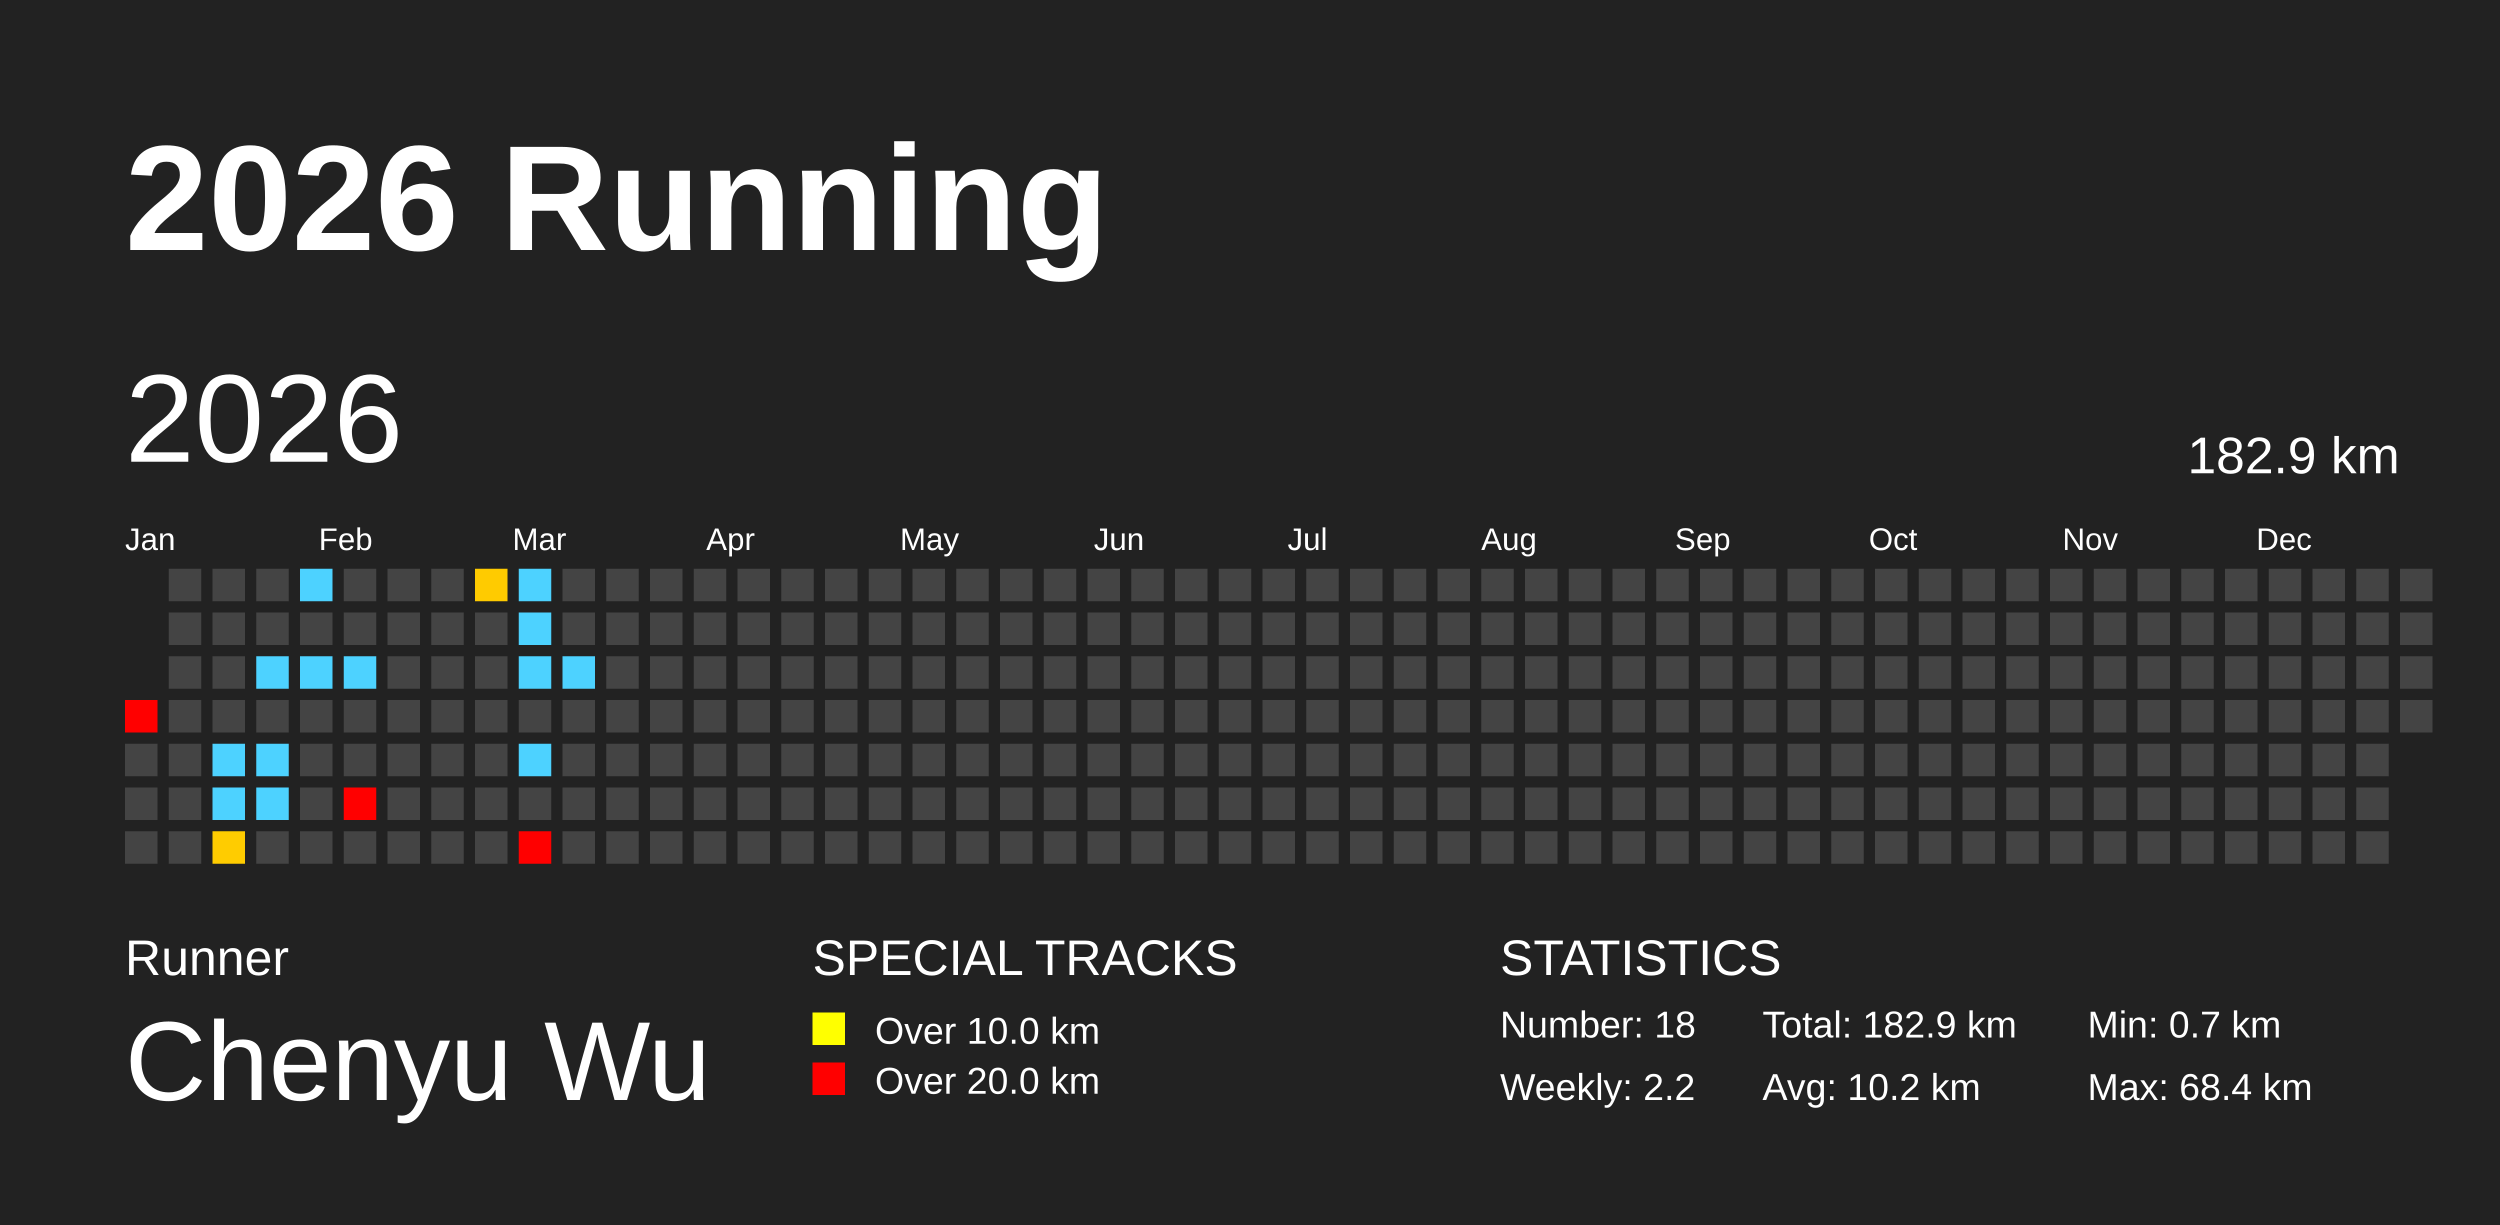
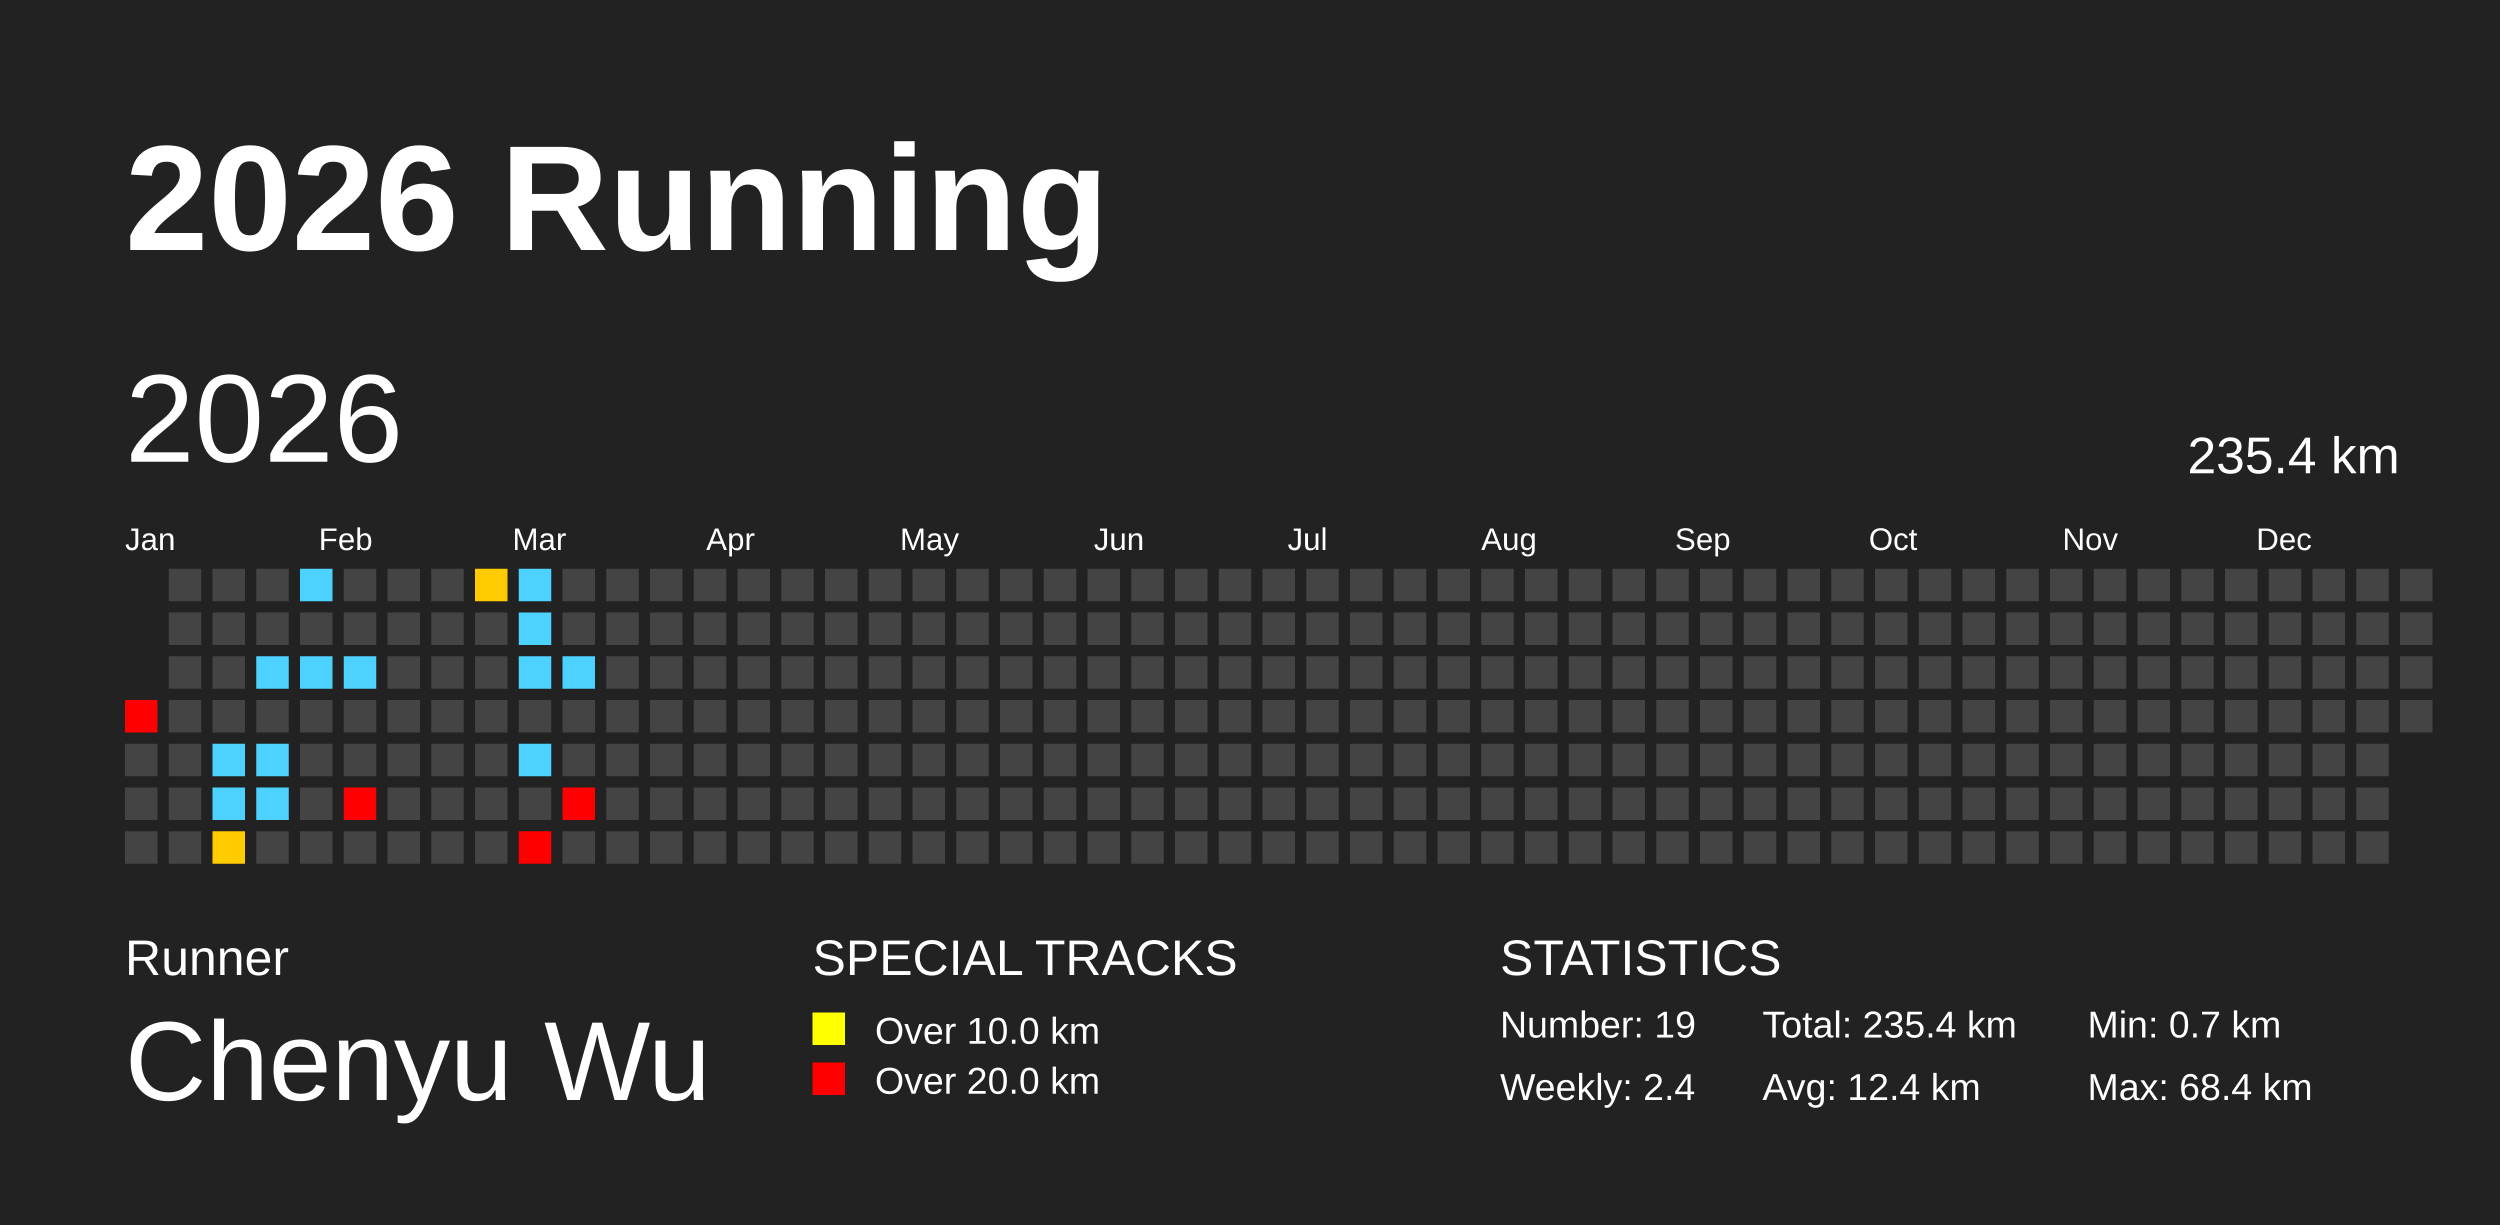
<svg xmlns="http://www.w3.org/2000/svg" baseProfile="full" height="98mm" version="1.1" viewBox="0,0,200,98" width="200mm">
  <defs />
  <rect fill="#222222" height="98" width="200" x="0" y="0" />
  <text fill="#FFFFFF" style="font-size:12px; font-family:Arial; font-weight:bold;" x="10" y="20">2026 Running</text>
  <text fill="#FFFFFF" style="font-size:4px; font-family:Arial" x="10" y="78">Runner</text>
  <text fill="#FFFFFF" style="font-size:9px; font-family:Arial" x="10" y="88">Chenyu Wu</text>
  <text fill="#FFFFFF" style="font-size:4px; font-family:Arial" x="65" y="78">SPECIAL TRACKS</text>
  <rect fill="yellow" height="2.6" width="2.6" x="65" y="81" />
  <text fill="#FFFFFF" style="font-size:3px; font-family:Arial" x="70" y="83.5">Over 10.0 km</text>
  <rect fill="red" height="2.6" width="2.6" x="65" y="85" />
  <text fill="#FFFFFF" style="font-size:3px; font-family:Arial" x="70" y="87.5">Over 20.0 km</text>
  <text fill="#FFFFFF" style="font-size:4px; font-family:Arial" x="120" y="78">STATISTICS</text>
-   <text fill="#FFFFFF" style="font-size:3px; font-family:Arial" x="120" y="83">Number: 18</text>
-   <text fill="#FFFFFF" style="font-size:3px; font-family:Arial" x="120" y="88">Weekly: 2.2</text>
-   <text fill="#FFFFFF" style="font-size:3px; font-family:Arial" x="141" y="83">Total: 182.9 km</text>
-   <text fill="#FFFFFF" style="font-size:3px; font-family:Arial" x="141" y="88">Avg: 10.2 km</text>
+   <text fill="#FFFFFF" style="font-size:3px; font-family:Arial" x="120" y="83">Number: 19</text>
+   <text fill="#FFFFFF" style="font-size:3px; font-family:Arial" x="120" y="88">Weekly: 2.4</text>
+   <text fill="#FFFFFF" style="font-size:3px; font-family:Arial" x="141" y="83">Total: 235.4 km</text>
+   <text fill="#FFFFFF" style="font-size:3px; font-family:Arial" x="141" y="88">Avg: 12.4 km</text>
  <text fill="#FFFFFF" style="font-size:3px; font-family:Arial" x="167" y="83">Min: 0.7 km</text>
  <text fill="#FFFFFF" style="font-size:3px; font-family:Arial" x="167" y="88">Max: 68.4 km</text>
  <text dominant-baseline="hanging" fill="#FFFFFF" style="font-size:10.0px; font-family:Arial;" x="10" y="30">2026</text>
-   <text dominant-baseline="hanging" fill="#FFFFFF" style="font-size:4.125px; font-family:Arial;" x="175" y="35">182.9 km</text>
+   <text dominant-baseline="hanging" fill="#FFFFFF" style="font-size:4.125px; font-family:Arial;" x="175" y="35">235.4 km</text>
  <text fill="#FFFFFF" style="font-size:2.5px; font-family:Arial" x="10.0" y="44">Jan</text>
  <text fill="#FFFFFF" style="font-size:2.5px; font-family:Arial" x="25.5" y="44">Feb</text>
  <text fill="#FFFFFF" style="font-size:2.5px; font-family:Arial" x="41.0" y="44">Mar</text>
  <text fill="#FFFFFF" style="font-size:2.5px; font-family:Arial" x="56.5" y="44">Apr</text>
  <text fill="#FFFFFF" style="font-size:2.5px; font-family:Arial" x="72.0" y="44">May</text>
  <text fill="#FFFFFF" style="font-size:2.5px; font-family:Arial" x="87.5" y="44">Jun</text>
  <text fill="#FFFFFF" style="font-size:2.5px; font-family:Arial" x="103.0" y="44">Jul</text>
  <text fill="#FFFFFF" style="font-size:2.5px; font-family:Arial" x="118.5" y="44">Aug</text>
  <text fill="#FFFFFF" style="font-size:2.5px; font-family:Arial" x="134.0" y="44">Sep</text>
  <text fill="#FFFFFF" style="font-size:2.5px; font-family:Arial" x="149.5" y="44">Oct</text>
  <text fill="#FFFFFF" style="font-size:2.5px; font-family:Arial" x="165.0" y="44">Nov</text>
  <text fill="#FFFFFF" style="font-size:2.5px; font-family:Arial" x="180.5" y="44">Dec</text>
  <rect fill="red" height="2.6" width="2.6" x="10.0" y="56.0" />
  <rect fill="#444444" height="2.6" width="2.6" x="10.0" y="59.5" />
  <rect fill="#444444" height="2.6" width="2.6" x="10.0" y="63.0" />
  <rect fill="#444444" height="2.6" width="2.6" x="10.0" y="66.5" />
  <rect fill="#444444" height="2.6" width="2.6" x="13.5" y="45.5" />
  <rect fill="#444444" height="2.6" width="2.6" x="13.5" y="49.0" />
  <rect fill="#444444" height="2.6" width="2.6" x="13.5" y="52.5" />
  <rect fill="#444444" height="2.6" width="2.6" x="13.5" y="56.0" />
  <rect fill="#444444" height="2.6" width="2.6" x="13.5" y="59.5" />
  <rect fill="#444444" height="2.6" width="2.6" x="13.5" y="63.0" />
  <rect fill="#444444" height="2.6" width="2.6" x="13.5" y="66.5" />
  <rect fill="#444444" height="2.6" width="2.6" x="17.0" y="45.5" />
  <rect fill="#444444" height="2.6" width="2.6" x="17.0" y="49.0" />
  <rect fill="#444444" height="2.6" width="2.6" x="17.0" y="52.5" />
  <rect fill="#444444" height="2.6" width="2.6" x="17.0" y="56.0" />
  <rect fill="#4dd2ff" height="2.6" width="2.6" x="17.0" y="59.5" />
  <rect fill="#4dd2ff" height="2.6" width="2.6" x="17.0" y="63.0" />
  <rect fill="#ffcc00" height="2.6" width="2.6" x="17.0" y="66.5" />
  <rect fill="#444444" height="2.6" width="2.6" x="20.5" y="45.5" />
  <rect fill="#444444" height="2.6" width="2.6" x="20.5" y="49.0" />
  <rect fill="#4dd2ff" height="2.6" width="2.6" x="20.5" y="52.5" />
  <rect fill="#444444" height="2.6" width="2.6" x="20.5" y="56.0" />
  <rect fill="#4dd2ff" height="2.6" width="2.6" x="20.5" y="59.5" />
  <rect fill="#4dd2ff" height="2.6" width="2.6" x="20.5" y="63.0" />
  <rect fill="#444444" height="2.6" width="2.6" x="20.5" y="66.5" />
  <rect fill="#4dd2ff" height="2.6" width="2.6" x="24.0" y="45.5" />
  <rect fill="#444444" height="2.6" width="2.6" x="24.0" y="49.0" />
  <rect fill="#4dd2ff" height="2.6" width="2.6" x="24.0" y="52.5" />
  <rect fill="#444444" height="2.6" width="2.6" x="24.0" y="56.0" />
  <rect fill="#444444" height="2.6" width="2.6" x="24.0" y="59.5" />
  <rect fill="#444444" height="2.6" width="2.6" x="24.0" y="63.0" />
  <rect fill="#444444" height="2.6" width="2.6" x="24.0" y="66.5" />
  <rect fill="#444444" height="2.6" width="2.6" x="27.5" y="45.5" />
  <rect fill="#444444" height="2.6" width="2.6" x="27.5" y="49.0" />
  <rect fill="#4dd2ff" height="2.6" width="2.6" x="27.5" y="52.5" />
  <rect fill="#444444" height="2.6" width="2.6" x="27.5" y="56.0" />
  <rect fill="#444444" height="2.6" width="2.6" x="27.5" y="59.5" />
  <rect fill="red" height="2.6" width="2.6" x="27.5" y="63.0" />
  <rect fill="#444444" height="2.6" width="2.6" x="27.5" y="66.5" />
  <rect fill="#444444" height="2.6" width="2.6" x="31.0" y="45.5" />
  <rect fill="#444444" height="2.6" width="2.6" x="31.0" y="49.0" />
  <rect fill="#444444" height="2.6" width="2.6" x="31.0" y="52.5" />
  <rect fill="#444444" height="2.6" width="2.6" x="31.0" y="56.0" />
  <rect fill="#444444" height="2.6" width="2.6" x="31.0" y="59.5" />
  <rect fill="#444444" height="2.6" width="2.6" x="31.0" y="63.0" />
  <rect fill="#444444" height="2.6" width="2.6" x="31.0" y="66.5" />
  <rect fill="#444444" height="2.6" width="2.6" x="34.5" y="45.5" />
  <rect fill="#444444" height="2.6" width="2.6" x="34.5" y="49.0" />
  <rect fill="#444444" height="2.6" width="2.6" x="34.5" y="52.5" />
  <rect fill="#444444" height="2.6" width="2.6" x="34.5" y="56.0" />
  <rect fill="#444444" height="2.6" width="2.6" x="34.5" y="59.5" />
  <rect fill="#444444" height="2.6" width="2.6" x="34.5" y="63.0" />
  <rect fill="#444444" height="2.6" width="2.6" x="34.5" y="66.5" />
  <rect fill="#ffcb00" height="2.6" width="2.6" x="38.0" y="45.5" />
  <rect fill="#444444" height="2.6" width="2.6" x="38.0" y="49.0" />
  <rect fill="#444444" height="2.6" width="2.6" x="38.0" y="52.5" />
  <rect fill="#444444" height="2.6" width="2.6" x="38.0" y="56.0" />
  <rect fill="#444444" height="2.6" width="2.6" x="38.0" y="59.5" />
  <rect fill="#444444" height="2.6" width="2.6" x="38.0" y="63.0" />
  <rect fill="#444444" height="2.6" width="2.6" x="38.0" y="66.5" />
  <rect fill="#4dd2ff" height="2.6" width="2.6" x="41.5" y="45.5" />
  <rect fill="#4dd2ff" height="2.6" width="2.6" x="41.5" y="49.0" />
  <rect fill="#4dd2ff" height="2.6" width="2.6" x="41.5" y="52.5" />
  <rect fill="#444444" height="2.6" width="2.6" x="41.5" y="56.0" />
  <rect fill="#4dd2ff" height="2.6" width="2.6" x="41.5" y="59.5" />
  <rect fill="#444444" height="2.6" width="2.6" x="41.5" y="63.0" />
  <rect fill="red" height="2.6" width="2.6" x="41.5" y="66.5" />
  <rect fill="#444444" height="2.6" width="2.6" x="45.0" y="45.5" />
  <rect fill="#444444" height="2.6" width="2.6" x="45.0" y="49.0" />
  <rect fill="#4dd2ff" height="2.6" width="2.6" x="45.0" y="52.5" />
  <rect fill="#444444" height="2.6" width="2.6" x="45.0" y="56.0" />
  <rect fill="#444444" height="2.6" width="2.6" x="45.0" y="59.5" />
-   <rect fill="#444444" height="2.6" width="2.6" x="45.0" y="63.0" />
+   <rect fill="red" height="2.6" width="2.6" x="45.0" y="63.0" />
  <rect fill="#444444" height="2.6" width="2.6" x="45.0" y="66.5" />
  <rect fill="#444444" height="2.6" width="2.6" x="48.5" y="45.5" />
  <rect fill="#444444" height="2.6" width="2.6" x="48.5" y="49.0" />
  <rect fill="#444444" height="2.6" width="2.6" x="48.5" y="52.5" />
  <rect fill="#444444" height="2.6" width="2.6" x="48.5" y="56.0" />
  <rect fill="#444444" height="2.6" width="2.6" x="48.5" y="59.5" />
  <rect fill="#444444" height="2.6" width="2.6" x="48.5" y="63.0" />
  <rect fill="#444444" height="2.6" width="2.6" x="48.5" y="66.5" />
  <rect fill="#444444" height="2.6" width="2.6" x="52.0" y="45.5" />
  <rect fill="#444444" height="2.6" width="2.6" x="52.0" y="49.0" />
  <rect fill="#444444" height="2.6" width="2.6" x="52.0" y="52.5" />
  <rect fill="#444444" height="2.6" width="2.6" x="52.0" y="56.0" />
  <rect fill="#444444" height="2.6" width="2.6" x="52.0" y="59.5" />
  <rect fill="#444444" height="2.6" width="2.6" x="52.0" y="63.0" />
  <rect fill="#444444" height="2.6" width="2.6" x="52.0" y="66.5" />
  <rect fill="#444444" height="2.6" width="2.6" x="55.5" y="45.5" />
  <rect fill="#444444" height="2.6" width="2.6" x="55.5" y="49.0" />
  <rect fill="#444444" height="2.6" width="2.6" x="55.5" y="52.5" />
  <rect fill="#444444" height="2.6" width="2.6" x="55.5" y="56.0" />
  <rect fill="#444444" height="2.6" width="2.6" x="55.5" y="59.5" />
  <rect fill="#444444" height="2.6" width="2.6" x="55.5" y="63.0" />
  <rect fill="#444444" height="2.6" width="2.6" x="55.5" y="66.5" />
  <rect fill="#444444" height="2.6" width="2.6" x="59.0" y="45.5" />
  <rect fill="#444444" height="2.6" width="2.6" x="59.0" y="49.0" />
  <rect fill="#444444" height="2.6" width="2.6" x="59.0" y="52.5" />
  <rect fill="#444444" height="2.6" width="2.6" x="59.0" y="56.0" />
  <rect fill="#444444" height="2.6" width="2.6" x="59.0" y="59.5" />
  <rect fill="#444444" height="2.6" width="2.6" x="59.0" y="63.0" />
  <rect fill="#444444" height="2.6" width="2.6" x="59.0" y="66.5" />
  <rect fill="#444444" height="2.6" width="2.6" x="62.5" y="45.5" />
  <rect fill="#444444" height="2.6" width="2.6" x="62.5" y="49.0" />
  <rect fill="#444444" height="2.6" width="2.6" x="62.5" y="52.5" />
  <rect fill="#444444" height="2.6" width="2.6" x="62.5" y="56.0" />
  <rect fill="#444444" height="2.6" width="2.6" x="62.5" y="59.5" />
  <rect fill="#444444" height="2.6" width="2.6" x="62.5" y="63.0" />
  <rect fill="#444444" height="2.6" width="2.6" x="62.5" y="66.5" />
  <rect fill="#444444" height="2.6" width="2.6" x="66.0" y="45.5" />
  <rect fill="#444444" height="2.6" width="2.6" x="66.0" y="49.0" />
  <rect fill="#444444" height="2.6" width="2.6" x="66.0" y="52.5" />
  <rect fill="#444444" height="2.6" width="2.6" x="66.0" y="56.0" />
  <rect fill="#444444" height="2.6" width="2.6" x="66.0" y="59.5" />
  <rect fill="#444444" height="2.6" width="2.6" x="66.0" y="63.0" />
  <rect fill="#444444" height="2.6" width="2.6" x="66.0" y="66.5" />
  <rect fill="#444444" height="2.6" width="2.6" x="69.5" y="45.5" />
  <rect fill="#444444" height="2.6" width="2.6" x="69.5" y="49.0" />
  <rect fill="#444444" height="2.6" width="2.6" x="69.5" y="52.5" />
  <rect fill="#444444" height="2.6" width="2.6" x="69.5" y="56.0" />
  <rect fill="#444444" height="2.6" width="2.6" x="69.5" y="59.5" />
  <rect fill="#444444" height="2.6" width="2.6" x="69.5" y="63.0" />
  <rect fill="#444444" height="2.6" width="2.6" x="69.5" y="66.5" />
  <rect fill="#444444" height="2.6" width="2.6" x="73.0" y="45.5" />
  <rect fill="#444444" height="2.6" width="2.6" x="73.0" y="49.0" />
  <rect fill="#444444" height="2.6" width="2.6" x="73.0" y="52.5" />
  <rect fill="#444444" height="2.6" width="2.6" x="73.0" y="56.0" />
  <rect fill="#444444" height="2.6" width="2.6" x="73.0" y="59.5" />
  <rect fill="#444444" height="2.6" width="2.6" x="73.0" y="63.0" />
  <rect fill="#444444" height="2.6" width="2.6" x="73.0" y="66.5" />
  <rect fill="#444444" height="2.6" width="2.6" x="76.5" y="45.5" />
  <rect fill="#444444" height="2.6" width="2.6" x="76.5" y="49.0" />
  <rect fill="#444444" height="2.6" width="2.6" x="76.5" y="52.5" />
  <rect fill="#444444" height="2.6" width="2.6" x="76.5" y="56.0" />
  <rect fill="#444444" height="2.6" width="2.6" x="76.5" y="59.5" />
  <rect fill="#444444" height="2.6" width="2.6" x="76.5" y="63.0" />
  <rect fill="#444444" height="2.6" width="2.6" x="76.5" y="66.5" />
  <rect fill="#444444" height="2.6" width="2.6" x="80.0" y="45.5" />
  <rect fill="#444444" height="2.6" width="2.6" x="80.0" y="49.0" />
  <rect fill="#444444" height="2.6" width="2.6" x="80.0" y="52.5" />
  <rect fill="#444444" height="2.6" width="2.6" x="80.0" y="56.0" />
  <rect fill="#444444" height="2.6" width="2.6" x="80.0" y="59.5" />
  <rect fill="#444444" height="2.6" width="2.6" x="80.0" y="63.0" />
  <rect fill="#444444" height="2.6" width="2.6" x="80.0" y="66.5" />
  <rect fill="#444444" height="2.6" width="2.6" x="83.5" y="45.5" />
  <rect fill="#444444" height="2.6" width="2.6" x="83.5" y="49.0" />
  <rect fill="#444444" height="2.6" width="2.6" x="83.5" y="52.5" />
  <rect fill="#444444" height="2.6" width="2.6" x="83.5" y="56.0" />
  <rect fill="#444444" height="2.6" width="2.6" x="83.5" y="59.5" />
  <rect fill="#444444" height="2.6" width="2.6" x="83.5" y="63.0" />
  <rect fill="#444444" height="2.6" width="2.6" x="83.5" y="66.5" />
  <rect fill="#444444" height="2.6" width="2.6" x="87.0" y="45.5" />
  <rect fill="#444444" height="2.6" width="2.6" x="87.0" y="49.0" />
  <rect fill="#444444" height="2.6" width="2.6" x="87.0" y="52.5" />
  <rect fill="#444444" height="2.6" width="2.6" x="87.0" y="56.0" />
  <rect fill="#444444" height="2.6" width="2.6" x="87.0" y="59.5" />
  <rect fill="#444444" height="2.6" width="2.6" x="87.0" y="63.0" />
  <rect fill="#444444" height="2.6" width="2.6" x="87.0" y="66.5" />
  <rect fill="#444444" height="2.6" width="2.6" x="90.5" y="45.5" />
  <rect fill="#444444" height="2.6" width="2.6" x="90.5" y="49.0" />
  <rect fill="#444444" height="2.6" width="2.6" x="90.5" y="52.5" />
  <rect fill="#444444" height="2.6" width="2.6" x="90.5" y="56.0" />
  <rect fill="#444444" height="2.6" width="2.6" x="90.5" y="59.5" />
  <rect fill="#444444" height="2.6" width="2.6" x="90.5" y="63.0" />
  <rect fill="#444444" height="2.6" width="2.6" x="90.5" y="66.5" />
  <rect fill="#444444" height="2.6" width="2.6" x="94.0" y="45.5" />
  <rect fill="#444444" height="2.6" width="2.6" x="94.0" y="49.0" />
  <rect fill="#444444" height="2.6" width="2.6" x="94.0" y="52.5" />
  <rect fill="#444444" height="2.6" width="2.6" x="94.0" y="56.0" />
  <rect fill="#444444" height="2.6" width="2.6" x="94.0" y="59.5" />
  <rect fill="#444444" height="2.6" width="2.6" x="94.0" y="63.0" />
  <rect fill="#444444" height="2.6" width="2.6" x="94.0" y="66.5" />
  <rect fill="#444444" height="2.6" width="2.6" x="97.5" y="45.5" />
  <rect fill="#444444" height="2.6" width="2.6" x="97.5" y="49.0" />
  <rect fill="#444444" height="2.6" width="2.6" x="97.5" y="52.5" />
  <rect fill="#444444" height="2.6" width="2.6" x="97.5" y="56.0" />
  <rect fill="#444444" height="2.6" width="2.6" x="97.5" y="59.5" />
  <rect fill="#444444" height="2.6" width="2.6" x="97.5" y="63.0" />
  <rect fill="#444444" height="2.6" width="2.6" x="97.5" y="66.5" />
  <rect fill="#444444" height="2.6" width="2.6" x="101.0" y="45.5" />
  <rect fill="#444444" height="2.6" width="2.6" x="101.0" y="49.0" />
  <rect fill="#444444" height="2.6" width="2.6" x="101.0" y="52.5" />
  <rect fill="#444444" height="2.6" width="2.6" x="101.0" y="56.0" />
  <rect fill="#444444" height="2.6" width="2.6" x="101.0" y="59.5" />
  <rect fill="#444444" height="2.6" width="2.6" x="101.0" y="63.0" />
  <rect fill="#444444" height="2.6" width="2.6" x="101.0" y="66.5" />
  <rect fill="#444444" height="2.6" width="2.6" x="104.5" y="45.5" />
  <rect fill="#444444" height="2.6" width="2.6" x="104.5" y="49.0" />
  <rect fill="#444444" height="2.6" width="2.6" x="104.5" y="52.5" />
  <rect fill="#444444" height="2.6" width="2.6" x="104.5" y="56.0" />
  <rect fill="#444444" height="2.6" width="2.6" x="104.5" y="59.5" />
  <rect fill="#444444" height="2.6" width="2.6" x="104.5" y="63.0" />
  <rect fill="#444444" height="2.6" width="2.6" x="104.5" y="66.5" />
  <rect fill="#444444" height="2.6" width="2.6" x="108.0" y="45.5" />
  <rect fill="#444444" height="2.6" width="2.6" x="108.0" y="49.0" />
  <rect fill="#444444" height="2.6" width="2.6" x="108.0" y="52.5" />
  <rect fill="#444444" height="2.6" width="2.6" x="108.0" y="56.0" />
  <rect fill="#444444" height="2.6" width="2.6" x="108.0" y="59.5" />
  <rect fill="#444444" height="2.6" width="2.6" x="108.0" y="63.0" />
  <rect fill="#444444" height="2.6" width="2.6" x="108.0" y="66.5" />
  <rect fill="#444444" height="2.6" width="2.6" x="111.5" y="45.5" />
  <rect fill="#444444" height="2.6" width="2.6" x="111.5" y="49.0" />
  <rect fill="#444444" height="2.6" width="2.6" x="111.5" y="52.5" />
  <rect fill="#444444" height="2.6" width="2.6" x="111.5" y="56.0" />
  <rect fill="#444444" height="2.6" width="2.6" x="111.5" y="59.5" />
  <rect fill="#444444" height="2.6" width="2.6" x="111.5" y="63.0" />
  <rect fill="#444444" height="2.6" width="2.6" x="111.5" y="66.5" />
  <rect fill="#444444" height="2.6" width="2.6" x="115.0" y="45.5" />
  <rect fill="#444444" height="2.6" width="2.6" x="115.0" y="49.0" />
  <rect fill="#444444" height="2.6" width="2.6" x="115.0" y="52.5" />
  <rect fill="#444444" height="2.6" width="2.6" x="115.0" y="56.0" />
  <rect fill="#444444" height="2.6" width="2.6" x="115.0" y="59.5" />
  <rect fill="#444444" height="2.6" width="2.6" x="115.0" y="63.0" />
  <rect fill="#444444" height="2.6" width="2.6" x="115.0" y="66.5" />
  <rect fill="#444444" height="2.6" width="2.6" x="118.5" y="45.5" />
  <rect fill="#444444" height="2.6" width="2.6" x="118.5" y="49.0" />
  <rect fill="#444444" height="2.6" width="2.6" x="118.5" y="52.5" />
  <rect fill="#444444" height="2.6" width="2.6" x="118.5" y="56.0" />
  <rect fill="#444444" height="2.6" width="2.6" x="118.5" y="59.5" />
  <rect fill="#444444" height="2.6" width="2.6" x="118.5" y="63.0" />
  <rect fill="#444444" height="2.6" width="2.6" x="118.5" y="66.5" />
  <rect fill="#444444" height="2.6" width="2.6" x="122.0" y="45.5" />
  <rect fill="#444444" height="2.6" width="2.6" x="122.0" y="49.0" />
  <rect fill="#444444" height="2.6" width="2.6" x="122.0" y="52.5" />
  <rect fill="#444444" height="2.6" width="2.6" x="122.0" y="56.0" />
  <rect fill="#444444" height="2.6" width="2.6" x="122.0" y="59.5" />
  <rect fill="#444444" height="2.6" width="2.6" x="122.0" y="63.0" />
  <rect fill="#444444" height="2.6" width="2.6" x="122.0" y="66.5" />
  <rect fill="#444444" height="2.6" width="2.6" x="125.5" y="45.5" />
  <rect fill="#444444" height="2.6" width="2.6" x="125.5" y="49.0" />
  <rect fill="#444444" height="2.6" width="2.6" x="125.5" y="52.5" />
  <rect fill="#444444" height="2.6" width="2.6" x="125.5" y="56.0" />
  <rect fill="#444444" height="2.6" width="2.6" x="125.5" y="59.5" />
  <rect fill="#444444" height="2.6" width="2.6" x="125.5" y="63.0" />
  <rect fill="#444444" height="2.6" width="2.6" x="125.5" y="66.5" />
  <rect fill="#444444" height="2.6" width="2.6" x="129.0" y="45.5" />
  <rect fill="#444444" height="2.6" width="2.6" x="129.0" y="49.0" />
  <rect fill="#444444" height="2.6" width="2.6" x="129.0" y="52.5" />
  <rect fill="#444444" height="2.6" width="2.6" x="129.0" y="56.0" />
  <rect fill="#444444" height="2.6" width="2.6" x="129.0" y="59.5" />
  <rect fill="#444444" height="2.6" width="2.6" x="129.0" y="63.0" />
  <rect fill="#444444" height="2.6" width="2.6" x="129.0" y="66.5" />
  <rect fill="#444444" height="2.6" width="2.6" x="132.5" y="45.5" />
  <rect fill="#444444" height="2.6" width="2.6" x="132.5" y="49.0" />
  <rect fill="#444444" height="2.6" width="2.6" x="132.5" y="52.5" />
  <rect fill="#444444" height="2.6" width="2.6" x="132.5" y="56.0" />
  <rect fill="#444444" height="2.6" width="2.6" x="132.5" y="59.5" />
  <rect fill="#444444" height="2.6" width="2.6" x="132.5" y="63.0" />
  <rect fill="#444444" height="2.6" width="2.6" x="132.5" y="66.5" />
  <rect fill="#444444" height="2.6" width="2.6" x="136.0" y="45.5" />
  <rect fill="#444444" height="2.6" width="2.6" x="136.0" y="49.0" />
  <rect fill="#444444" height="2.6" width="2.6" x="136.0" y="52.5" />
  <rect fill="#444444" height="2.6" width="2.6" x="136.0" y="56.0" />
  <rect fill="#444444" height="2.6" width="2.6" x="136.0" y="59.5" />
  <rect fill="#444444" height="2.6" width="2.6" x="136.0" y="63.0" />
  <rect fill="#444444" height="2.6" width="2.6" x="136.0" y="66.5" />
  <rect fill="#444444" height="2.6" width="2.6" x="139.5" y="45.5" />
  <rect fill="#444444" height="2.6" width="2.6" x="139.5" y="49.0" />
  <rect fill="#444444" height="2.6" width="2.6" x="139.5" y="52.5" />
  <rect fill="#444444" height="2.6" width="2.6" x="139.5" y="56.0" />
  <rect fill="#444444" height="2.6" width="2.6" x="139.5" y="59.5" />
  <rect fill="#444444" height="2.6" width="2.6" x="139.5" y="63.0" />
  <rect fill="#444444" height="2.6" width="2.6" x="139.5" y="66.5" />
  <rect fill="#444444" height="2.6" width="2.6" x="143.0" y="45.5" />
  <rect fill="#444444" height="2.6" width="2.6" x="143.0" y="49.0" />
  <rect fill="#444444" height="2.6" width="2.6" x="143.0" y="52.5" />
  <rect fill="#444444" height="2.6" width="2.6" x="143.0" y="56.0" />
  <rect fill="#444444" height="2.6" width="2.6" x="143.0" y="59.5" />
  <rect fill="#444444" height="2.6" width="2.6" x="143.0" y="63.0" />
  <rect fill="#444444" height="2.6" width="2.6" x="143.0" y="66.5" />
  <rect fill="#444444" height="2.6" width="2.6" x="146.5" y="45.5" />
  <rect fill="#444444" height="2.6" width="2.6" x="146.5" y="49.0" />
  <rect fill="#444444" height="2.6" width="2.6" x="146.5" y="52.5" />
  <rect fill="#444444" height="2.6" width="2.6" x="146.5" y="56.0" />
  <rect fill="#444444" height="2.6" width="2.6" x="146.5" y="59.5" />
  <rect fill="#444444" height="2.6" width="2.6" x="146.5" y="63.0" />
  <rect fill="#444444" height="2.6" width="2.6" x="146.5" y="66.5" />
  <rect fill="#444444" height="2.6" width="2.6" x="150.0" y="45.5" />
  <rect fill="#444444" height="2.6" width="2.6" x="150.0" y="49.0" />
  <rect fill="#444444" height="2.6" width="2.6" x="150.0" y="52.5" />
  <rect fill="#444444" height="2.6" width="2.6" x="150.0" y="56.0" />
  <rect fill="#444444" height="2.6" width="2.6" x="150.0" y="59.5" />
  <rect fill="#444444" height="2.6" width="2.6" x="150.0" y="63.0" />
  <rect fill="#444444" height="2.6" width="2.6" x="150.0" y="66.5" />
  <rect fill="#444444" height="2.6" width="2.6" x="153.5" y="45.5" />
  <rect fill="#444444" height="2.6" width="2.6" x="153.5" y="49.0" />
  <rect fill="#444444" height="2.6" width="2.6" x="153.5" y="52.5" />
  <rect fill="#444444" height="2.6" width="2.6" x="153.5" y="56.0" />
  <rect fill="#444444" height="2.6" width="2.6" x="153.5" y="59.5" />
  <rect fill="#444444" height="2.6" width="2.6" x="153.5" y="63.0" />
  <rect fill="#444444" height="2.6" width="2.6" x="153.5" y="66.5" />
  <rect fill="#444444" height="2.6" width="2.6" x="157.0" y="45.5" />
  <rect fill="#444444" height="2.6" width="2.6" x="157.0" y="49.0" />
  <rect fill="#444444" height="2.6" width="2.6" x="157.0" y="52.5" />
  <rect fill="#444444" height="2.6" width="2.6" x="157.0" y="56.0" />
  <rect fill="#444444" height="2.6" width="2.6" x="157.0" y="59.5" />
  <rect fill="#444444" height="2.6" width="2.6" x="157.0" y="63.0" />
  <rect fill="#444444" height="2.6" width="2.6" x="157.0" y="66.5" />
  <rect fill="#444444" height="2.6" width="2.6" x="160.5" y="45.5" />
  <rect fill="#444444" height="2.6" width="2.6" x="160.5" y="49.0" />
  <rect fill="#444444" height="2.6" width="2.6" x="160.5" y="52.5" />
  <rect fill="#444444" height="2.6" width="2.6" x="160.5" y="56.0" />
  <rect fill="#444444" height="2.6" width="2.6" x="160.5" y="59.5" />
  <rect fill="#444444" height="2.6" width="2.6" x="160.5" y="63.0" />
  <rect fill="#444444" height="2.6" width="2.6" x="160.5" y="66.5" />
  <rect fill="#444444" height="2.6" width="2.6" x="164.0" y="45.5" />
  <rect fill="#444444" height="2.6" width="2.6" x="164.0" y="49.0" />
  <rect fill="#444444" height="2.6" width="2.6" x="164.0" y="52.5" />
  <rect fill="#444444" height="2.6" width="2.6" x="164.0" y="56.0" />
  <rect fill="#444444" height="2.6" width="2.6" x="164.0" y="59.5" />
  <rect fill="#444444" height="2.6" width="2.6" x="164.0" y="63.0" />
  <rect fill="#444444" height="2.6" width="2.6" x="164.0" y="66.5" />
  <rect fill="#444444" height="2.6" width="2.6" x="167.5" y="45.5" />
  <rect fill="#444444" height="2.6" width="2.6" x="167.5" y="49.0" />
  <rect fill="#444444" height="2.6" width="2.6" x="167.5" y="52.5" />
  <rect fill="#444444" height="2.6" width="2.6" x="167.5" y="56.0" />
  <rect fill="#444444" height="2.6" width="2.6" x="167.5" y="59.5" />
  <rect fill="#444444" height="2.6" width="2.6" x="167.5" y="63.0" />
  <rect fill="#444444" height="2.6" width="2.6" x="167.5" y="66.5" />
  <rect fill="#444444" height="2.6" width="2.6" x="171.0" y="45.5" />
  <rect fill="#444444" height="2.6" width="2.6" x="171.0" y="49.0" />
  <rect fill="#444444" height="2.6" width="2.6" x="171.0" y="52.5" />
  <rect fill="#444444" height="2.6" width="2.6" x="171.0" y="56.0" />
  <rect fill="#444444" height="2.6" width="2.6" x="171.0" y="59.5" />
  <rect fill="#444444" height="2.6" width="2.6" x="171.0" y="63.0" />
  <rect fill="#444444" height="2.6" width="2.6" x="171.0" y="66.5" />
  <rect fill="#444444" height="2.6" width="2.6" x="174.5" y="45.5" />
  <rect fill="#444444" height="2.6" width="2.6" x="174.5" y="49.0" />
  <rect fill="#444444" height="2.6" width="2.6" x="174.5" y="52.5" />
  <rect fill="#444444" height="2.6" width="2.6" x="174.5" y="56.0" />
  <rect fill="#444444" height="2.6" width="2.6" x="174.5" y="59.5" />
  <rect fill="#444444" height="2.6" width="2.6" x="174.5" y="63.0" />
  <rect fill="#444444" height="2.6" width="2.6" x="174.5" y="66.5" />
  <rect fill="#444444" height="2.6" width="2.6" x="178.0" y="45.5" />
  <rect fill="#444444" height="2.6" width="2.6" x="178.0" y="49.0" />
  <rect fill="#444444" height="2.6" width="2.6" x="178.0" y="52.5" />
  <rect fill="#444444" height="2.6" width="2.6" x="178.0" y="56.0" />
  <rect fill="#444444" height="2.6" width="2.6" x="178.0" y="59.5" />
  <rect fill="#444444" height="2.6" width="2.6" x="178.0" y="63.0" />
  <rect fill="#444444" height="2.6" width="2.6" x="178.0" y="66.5" />
  <rect fill="#444444" height="2.6" width="2.6" x="181.5" y="45.5" />
  <rect fill="#444444" height="2.6" width="2.6" x="181.5" y="49.0" />
  <rect fill="#444444" height="2.6" width="2.6" x="181.5" y="52.5" />
  <rect fill="#444444" height="2.6" width="2.6" x="181.5" y="56.0" />
  <rect fill="#444444" height="2.6" width="2.6" x="181.5" y="59.5" />
  <rect fill="#444444" height="2.6" width="2.6" x="181.5" y="63.0" />
  <rect fill="#444444" height="2.6" width="2.6" x="181.5" y="66.5" />
  <rect fill="#444444" height="2.6" width="2.6" x="185.0" y="45.5" />
  <rect fill="#444444" height="2.6" width="2.6" x="185.0" y="49.0" />
  <rect fill="#444444" height="2.6" width="2.6" x="185.0" y="52.5" />
  <rect fill="#444444" height="2.6" width="2.6" x="185.0" y="56.0" />
  <rect fill="#444444" height="2.6" width="2.6" x="185.0" y="59.5" />
  <rect fill="#444444" height="2.6" width="2.6" x="185.0" y="63.0" />
  <rect fill="#444444" height="2.6" width="2.6" x="185.0" y="66.5" />
  <rect fill="#444444" height="2.6" width="2.6" x="188.5" y="45.5" />
  <rect fill="#444444" height="2.6" width="2.6" x="188.5" y="49.0" />
  <rect fill="#444444" height="2.6" width="2.6" x="188.5" y="52.5" />
  <rect fill="#444444" height="2.6" width="2.6" x="188.5" y="56.0" />
  <rect fill="#444444" height="2.6" width="2.6" x="188.5" y="59.5" />
  <rect fill="#444444" height="2.6" width="2.6" x="188.5" y="63.0" />
  <rect fill="#444444" height="2.6" width="2.6" x="188.5" y="66.5" />
  <rect fill="#444444" height="2.6" width="2.6" x="192.0" y="45.5" />
  <rect fill="#444444" height="2.6" width="2.6" x="192.0" y="49.0" />
  <rect fill="#444444" height="2.6" width="2.6" x="192.0" y="52.5" />
  <rect fill="#444444" height="2.6" width="2.6" x="192.0" y="56.0" />
</svg>
